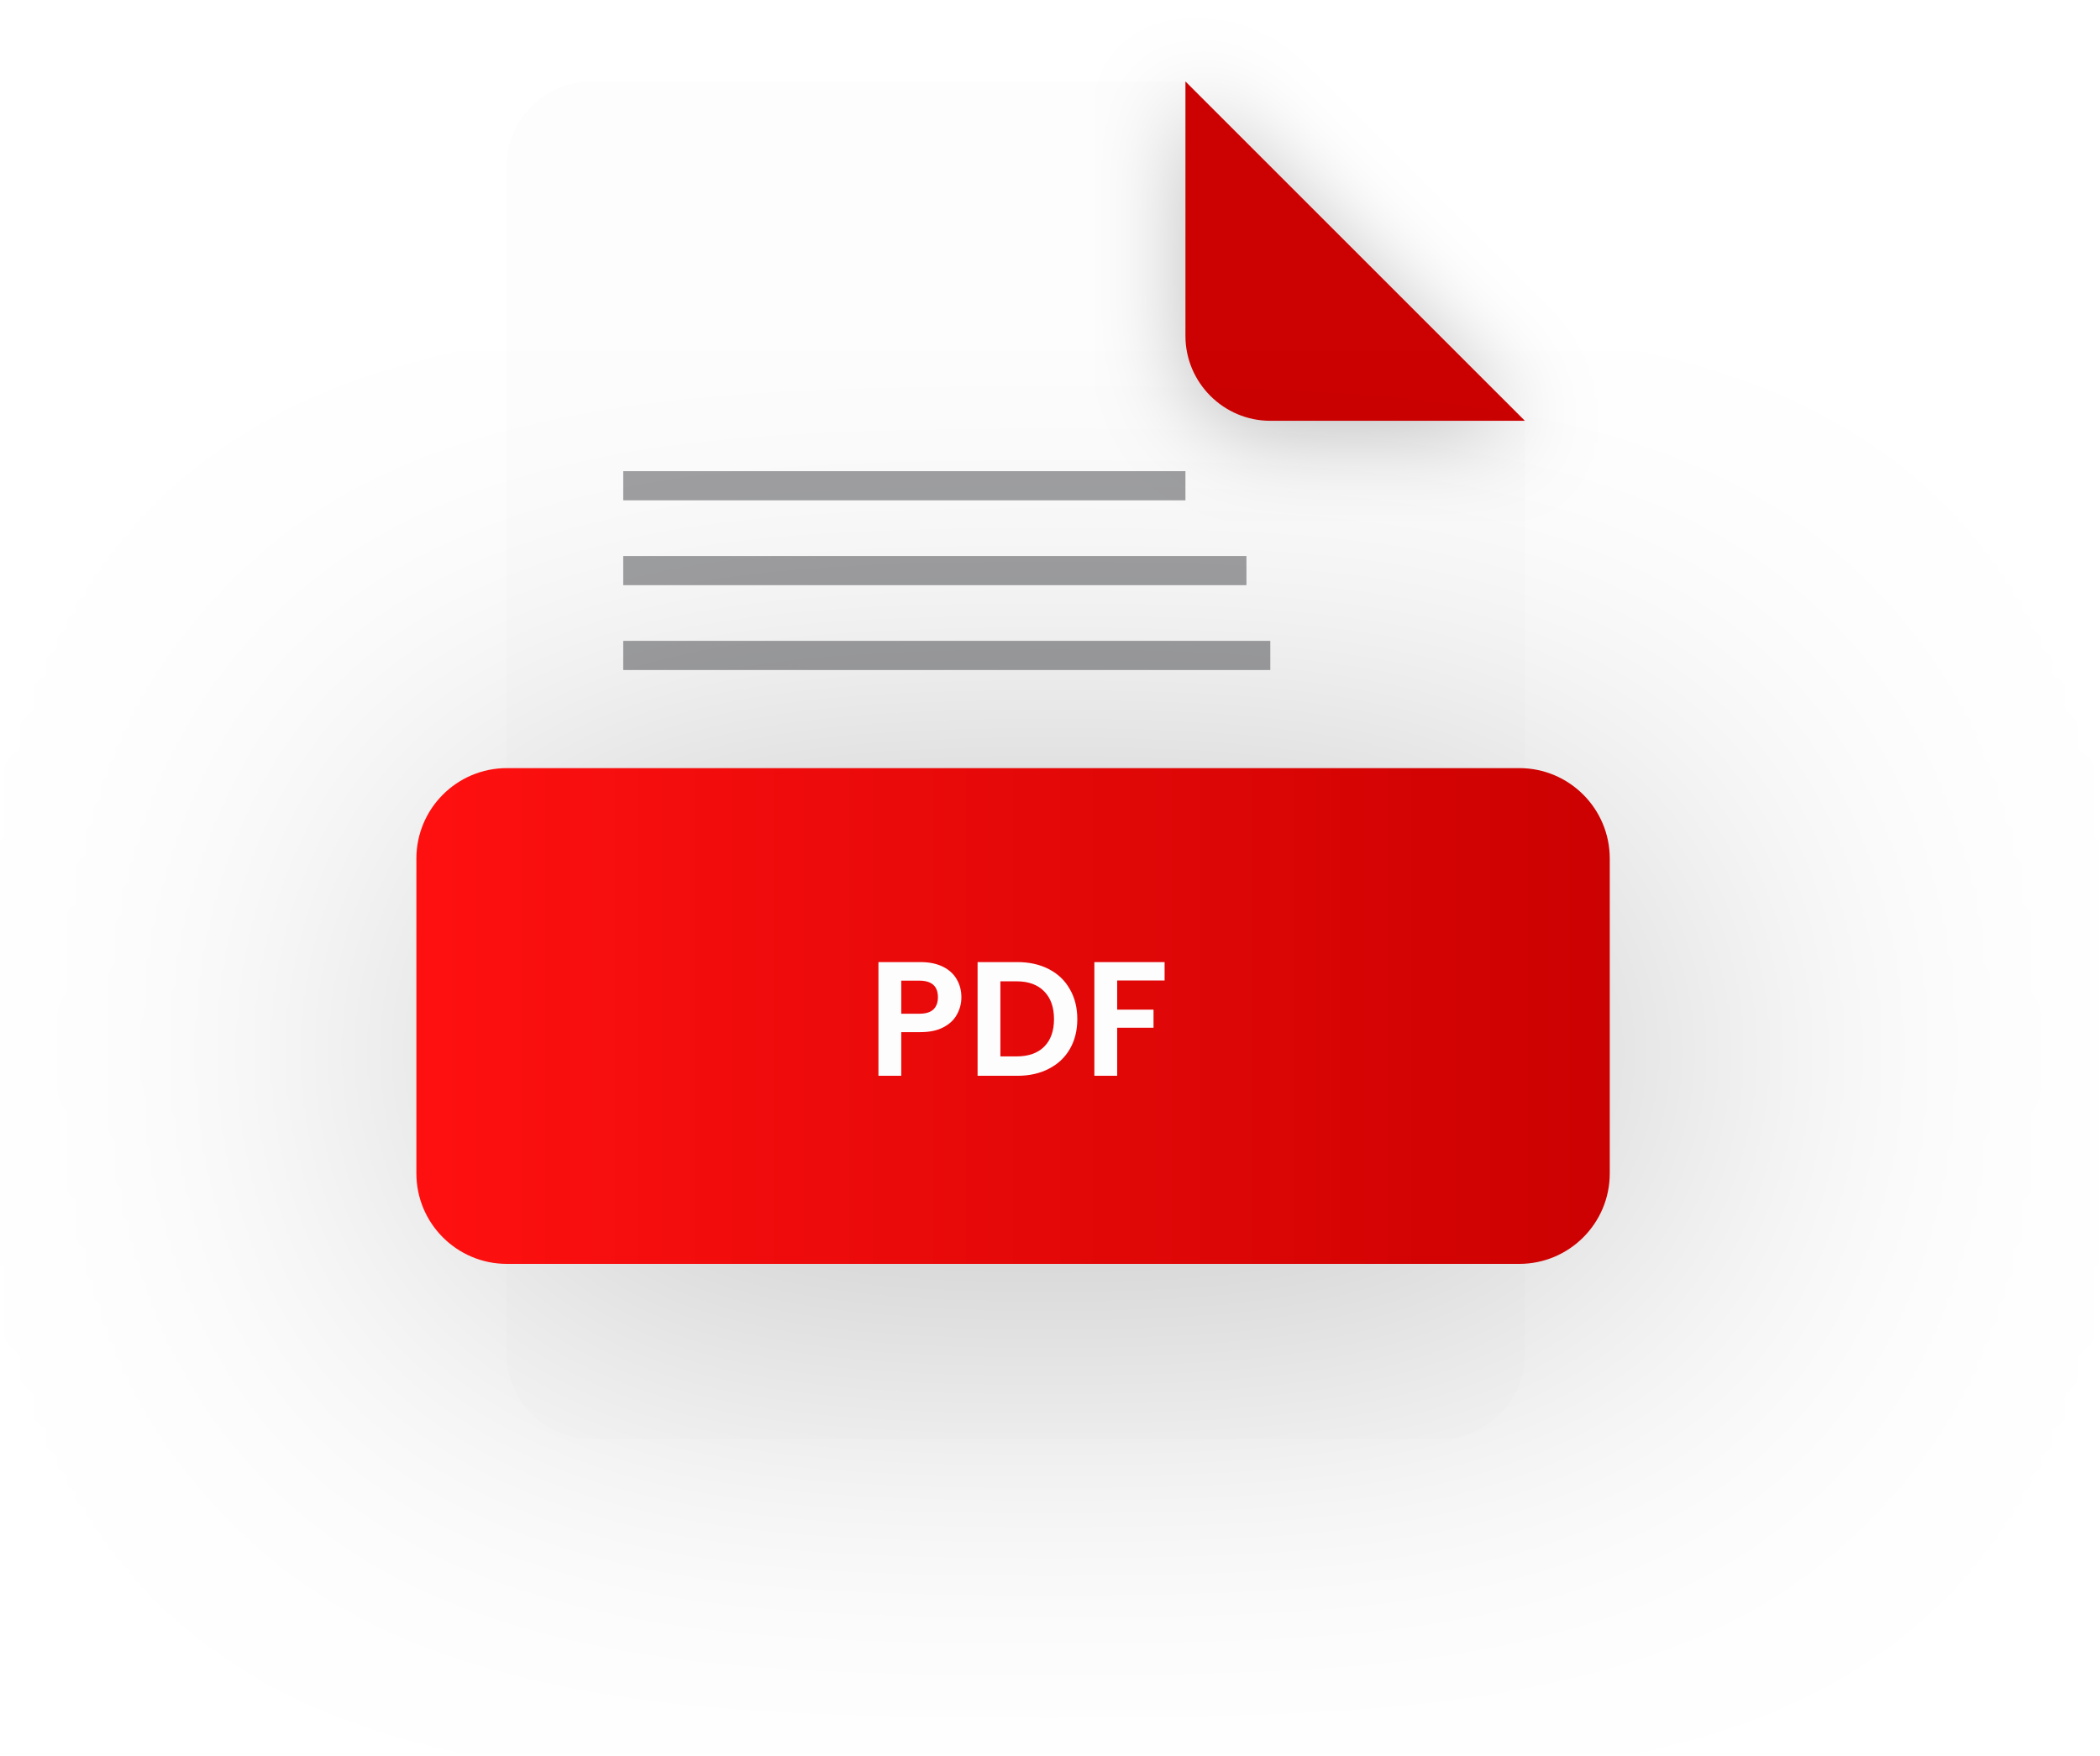
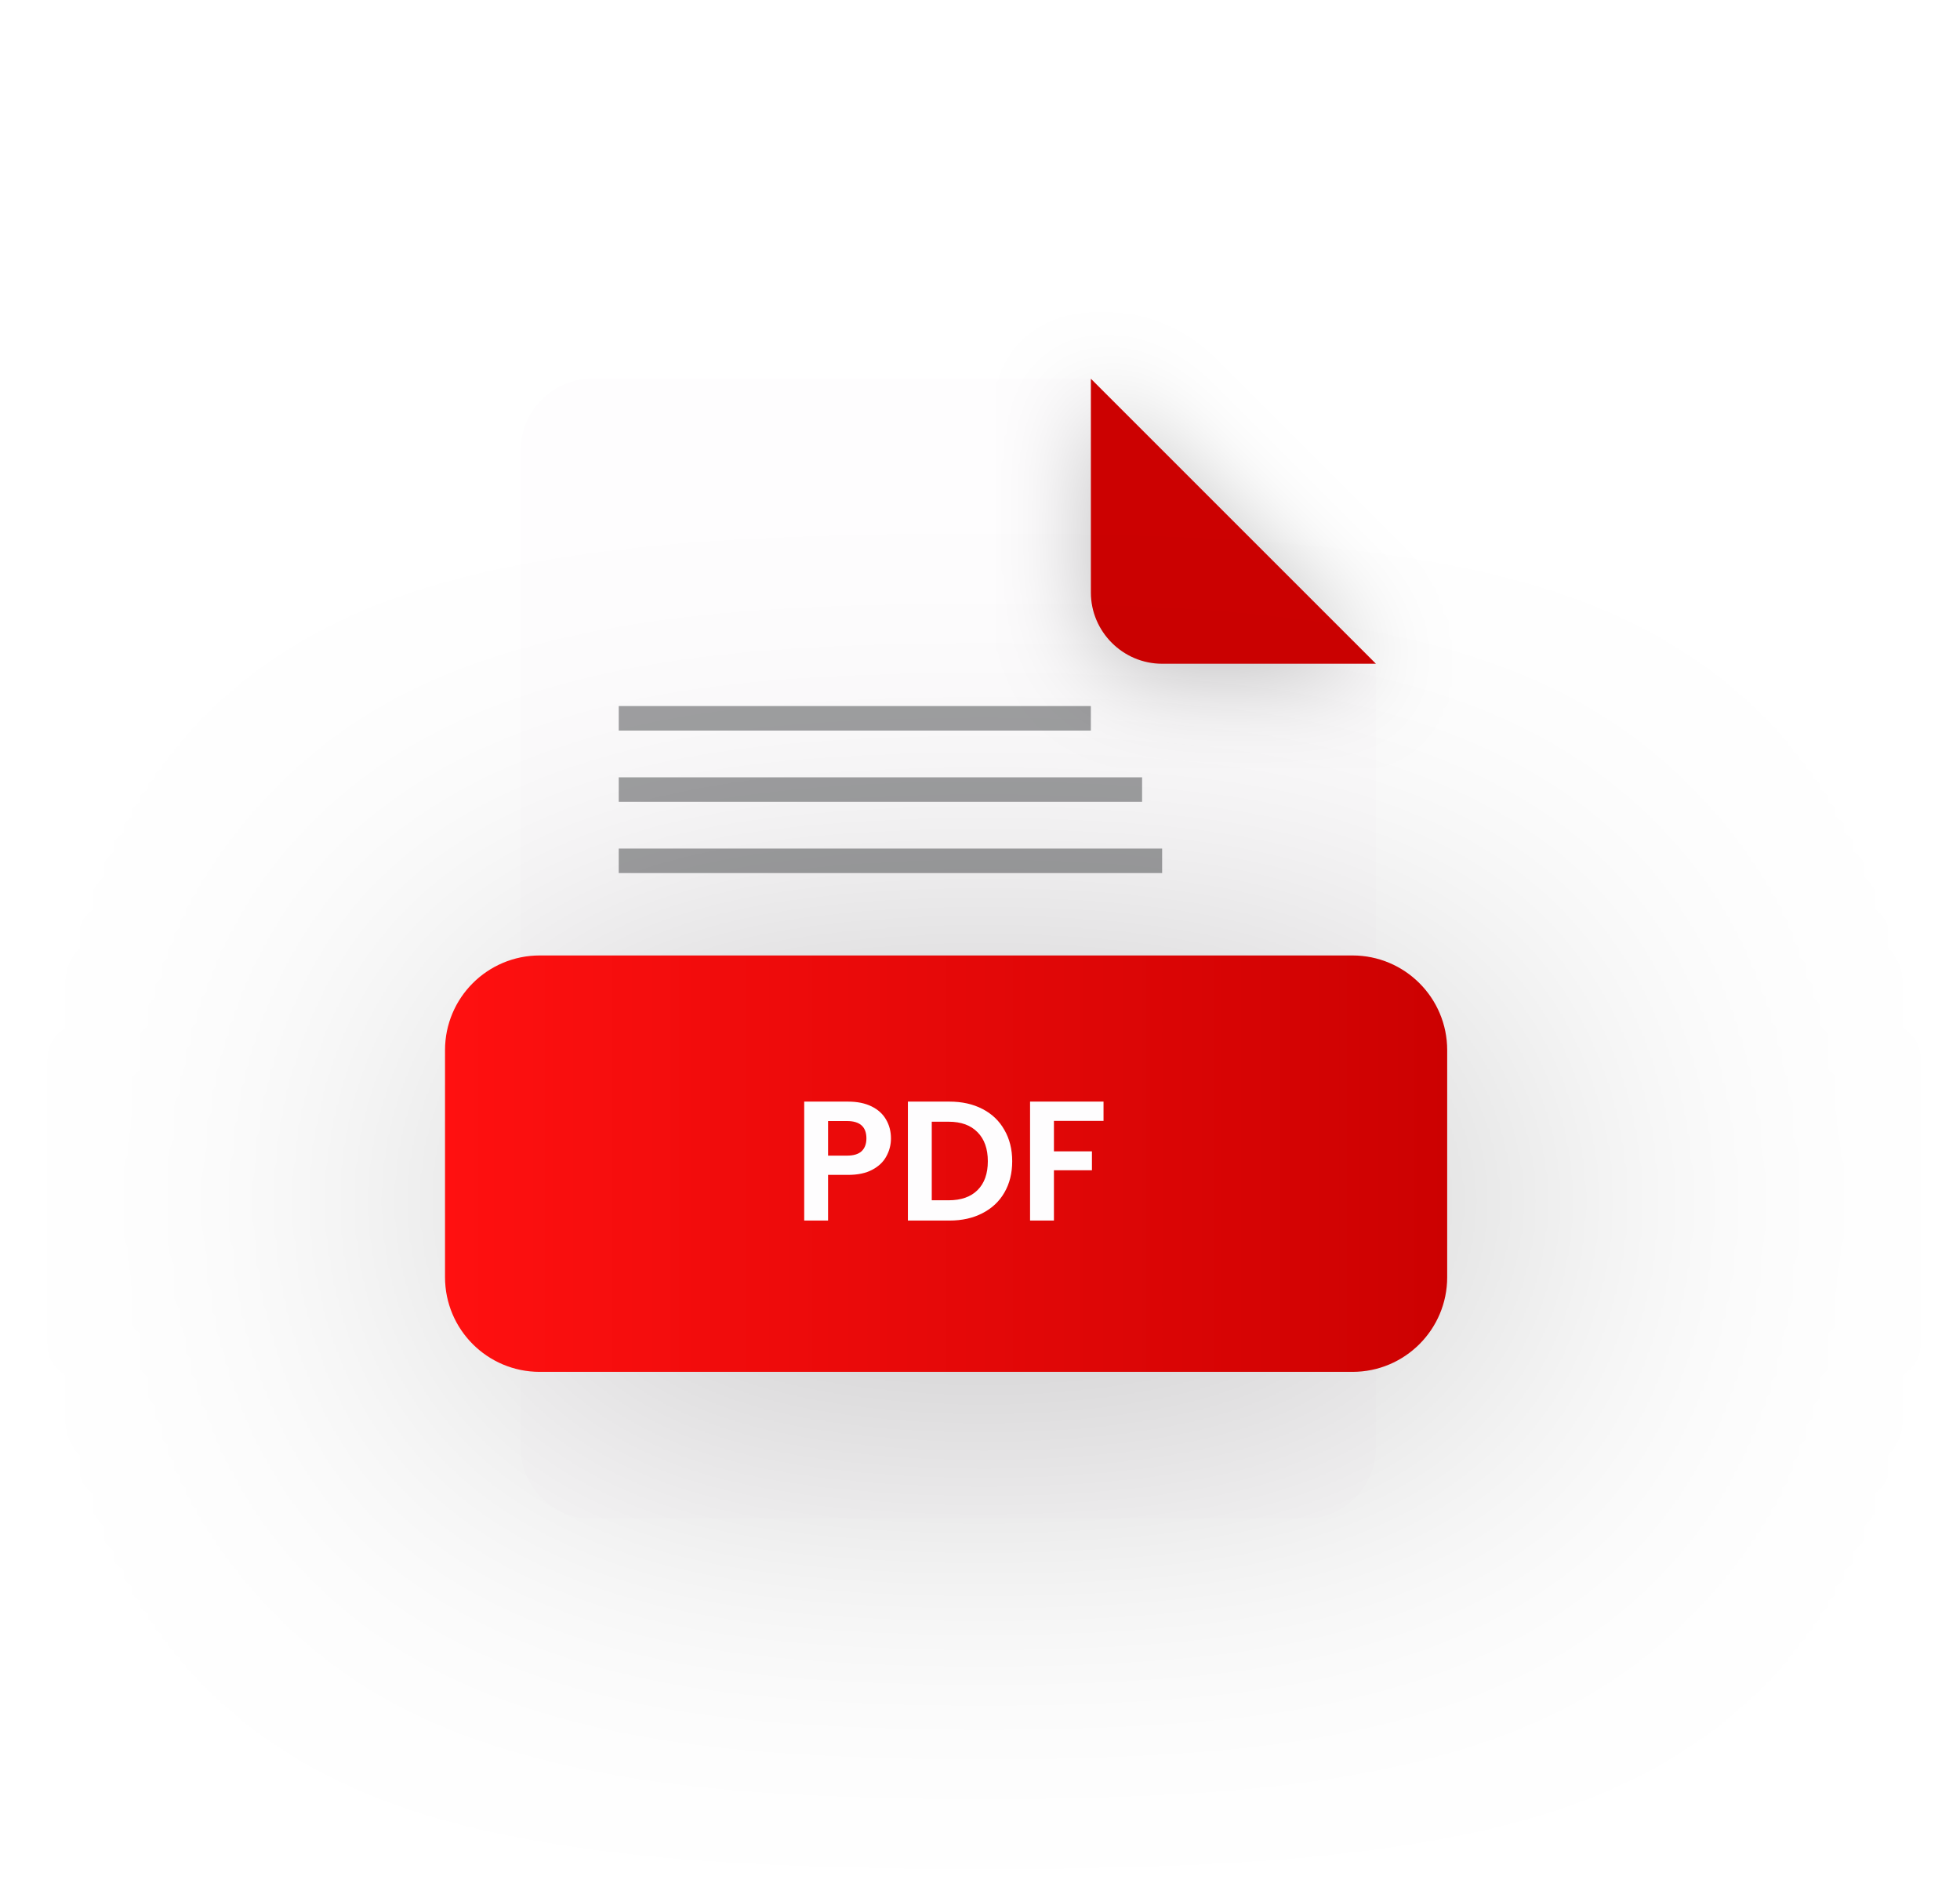
- <svg xmlns="http://www.w3.org/2000/svg" width="232" height="194" viewBox="0 0 232 194" fill="none">
-   <path d="M65.336 9C60.18 9 55.961 13.219 55.961 18.375V149.625C55.961 154.781 60.18 159 65.336 159H159.089C164.246 159 168.464 154.781 168.464 149.625V46.5L130.963 9H65.336Z" fill="#FEFDFE" />
+ <svg xmlns="http://www.w3.org/2000/svg" width="207" height="200" viewBox="0 0 207 200" fill="none">
+   <path d="M62.523 40C58.383 40 54.996 43.387 54.996 47.526V152.894C54.996 157.033 58.383 160.42 62.523 160.42H137.787C141.927 160.42 145.314 157.033 145.314 152.894V70.105L115.208 40H62.523Z" fill="#FEFDFE" />
  <g filter="url(#filter0_d)">
-     <path d="M140.338 46.5H168.464L130.963 9V37.125C130.963 42.281 135.182 46.5 140.338 46.5Z" fill="#CC0101" />
+     <path d="M122.735 70.105H145.315L115.209 40V62.579C115.209 66.718 118.596 70.105 122.735 70.105Z" fill="#CC0101" />
  </g>
  <g filter="url(#filter1_d)">
-     <rect x="46" y="84.879" width="131.84" height="54.785" rx="10" fill="url(#paint0_linear)" />
+     <rect x="47" y="100.916" width="105.841" height="43.981" rx="10" fill="url(#paint0_linear)" />
  </g>
-   <path d="M106.21 110.203C106.21 110.875 106.048 111.505 105.724 112.093C105.412 112.681 104.914 113.155 104.23 113.515C103.558 113.875 102.706 114.055 101.674 114.055H99.568V118.879H97.048V106.315H101.674C102.646 106.315 103.474 106.483 104.158 106.819C104.842 107.155 105.352 107.617 105.688 108.205C106.036 108.793 106.21 109.459 106.21 110.203ZM101.566 112.021C102.262 112.021 102.778 111.865 103.114 111.553C103.45 111.229 103.618 110.779 103.618 110.203C103.618 108.979 102.934 108.367 101.566 108.367H99.568V112.021H101.566ZM112.392 106.315C113.712 106.315 114.87 106.573 115.866 107.089C116.874 107.605 117.648 108.343 118.188 109.303C118.74 110.251 119.016 111.355 119.016 112.615C119.016 113.875 118.74 114.979 118.188 115.927C117.648 116.863 116.874 117.589 115.866 118.105C114.87 118.621 113.712 118.879 112.392 118.879H108V106.315H112.392ZM112.302 116.737C113.622 116.737 114.642 116.377 115.362 115.657C116.082 114.937 116.442 113.923 116.442 112.615C116.442 111.307 116.082 110.287 115.362 109.555C114.642 108.811 113.622 108.439 112.302 108.439H110.52V116.737H112.302ZM128.66 106.315V108.349H123.422V111.571H127.436V113.569H123.422V118.879H120.902V106.315H128.66Z" fill="#FEFDFE" />
-   <rect opacity="0.4" x="68.852" y="52.066" width="62.111" height="3.223" fill="#121317" />
-   <rect opacity="0.4" x="68.852" y="61.441" width="68.85" height="3.223" fill="#121317" />
-   <rect opacity="0.4" x="68.852" y="70.816" width="71.487" height="3.223" fill="#121317" />
+   <path d="M94.096 120.24C94.096 120.912 93.934 121.542 93.61 122.13C93.298 122.718 92.8 123.192 92.116 123.552C91.444 123.912 90.592 124.092 89.56 124.092H87.454V128.916H84.934V116.352H89.56C90.532 116.352 91.36 116.52 92.044 116.856C92.728 117.192 93.238 117.654 93.574 118.242C93.922 118.83 94.096 119.496 94.096 120.24ZM89.452 122.058C90.148 122.058 90.664 121.902 91 121.59C91.336 121.266 91.504 120.816 91.504 120.24C91.504 119.016 90.82 118.404 89.452 118.404H87.454V122.058H89.452ZM100.277 116.352C101.597 116.352 102.755 116.61 103.751 117.126C104.759 117.642 105.533 118.38 106.073 119.34C106.625 120.288 106.901 121.392 106.901 122.652C106.901 123.912 106.625 125.016 106.073 125.964C105.533 126.9 104.759 127.626 103.751 128.142C102.755 128.658 101.597 128.916 100.277 128.916H95.885V116.352H100.277ZM100.187 126.774C101.507 126.774 102.527 126.414 103.247 125.694C103.967 124.974 104.327 123.96 104.327 122.652C104.327 121.344 103.967 120.324 103.247 119.592C102.527 118.848 101.507 118.476 100.187 118.476H98.405V126.774H100.187ZM116.546 116.352V118.386H111.308V121.608H115.322V123.606H111.308V128.916H108.788V116.352H116.546Z" fill="#FEFDFE" />
+   <rect opacity="0.4" x="65.346" y="74.574" width="49.863" height="2.587" fill="#121317" />
+   <rect opacity="0.4" x="65.346" y="82.1" width="55.273" height="2.587" fill="#121317" />
+   <rect opacity="0.4" x="65.346" y="89.626" width="57.389" height="2.587" fill="#121317" />
  <defs>
-     <filter id="filter0_d" x="120.963" y="0" width="57.501" height="57.5" filterUnits="userSpaceOnUse" color-interpolation-filters="sRGB">
+     <filter id="filter0_d" x="105.209" y="31" width="50.106" height="50.105" filterUnits="userSpaceOnUse" color-interpolation-filters="sRGB">
      <feFlood flood-opacity="0" result="BackgroundImageFix" />
      <feColorMatrix in="SourceAlpha" type="matrix" values="0 0 0 0 0 0 0 0 0 0 0 0 0 0 0 0 0 0 127 0" />
      <feOffset dy="1" />
      <feGaussianBlur stdDeviation="5" />
      <feColorMatrix type="matrix" values="0 0 0 0 0 0 0 0 0 0 0 0 0 0 0 0 0 0 0.25 0" />
      <feBlend mode="normal" in2="BackgroundImageFix" result="effect1_dropShadow" />
      <feBlend mode="normal" in="SourceGraphic" in2="effect1_dropShadow" result="shape" />
    </filter>
-     <filter id="filter1_d" x="0" y="38.879" width="231.84" height="154.785" filterUnits="userSpaceOnUse" color-interpolation-filters="sRGB">
+     <filter id="filter1_d" x="1" y="54.916" width="205.841" height="143.982" filterUnits="userSpaceOnUse" color-interpolation-filters="sRGB">
      <feFlood flood-opacity="0" result="BackgroundImageFix" />
      <feColorMatrix in="SourceAlpha" type="matrix" values="0 0 0 0 0 0 0 0 0 0 0 0 0 0 0 0 0 0 127 0" />
      <feOffset dx="4" dy="4" />
      <feGaussianBlur stdDeviation="25" />
      <feColorMatrix type="matrix" values="0 0 0 0 0 0 0 0 0 0 0 0 0 0 0 0 0 0 0.25 0" />
      <feBlend mode="normal" in2="BackgroundImageFix" result="effect1_dropShadow" />
      <feBlend mode="normal" in="SourceGraphic" in2="effect1_dropShadow" result="shape" />
    </filter>
-     <linearGradient id="paint0_linear" x1="177.84" y1="112.418" x2="46" y2="112.418" gradientUnits="userSpaceOnUse">
+     <linearGradient id="paint0_linear" x1="152.841" y1="123.024" x2="47" y2="123.024" gradientUnits="userSpaceOnUse">
      <stop stop-color="#CC0101" />
      <stop offset="1" stop-color="#FF1010" />
    </linearGradient>
  </defs>
</svg>
